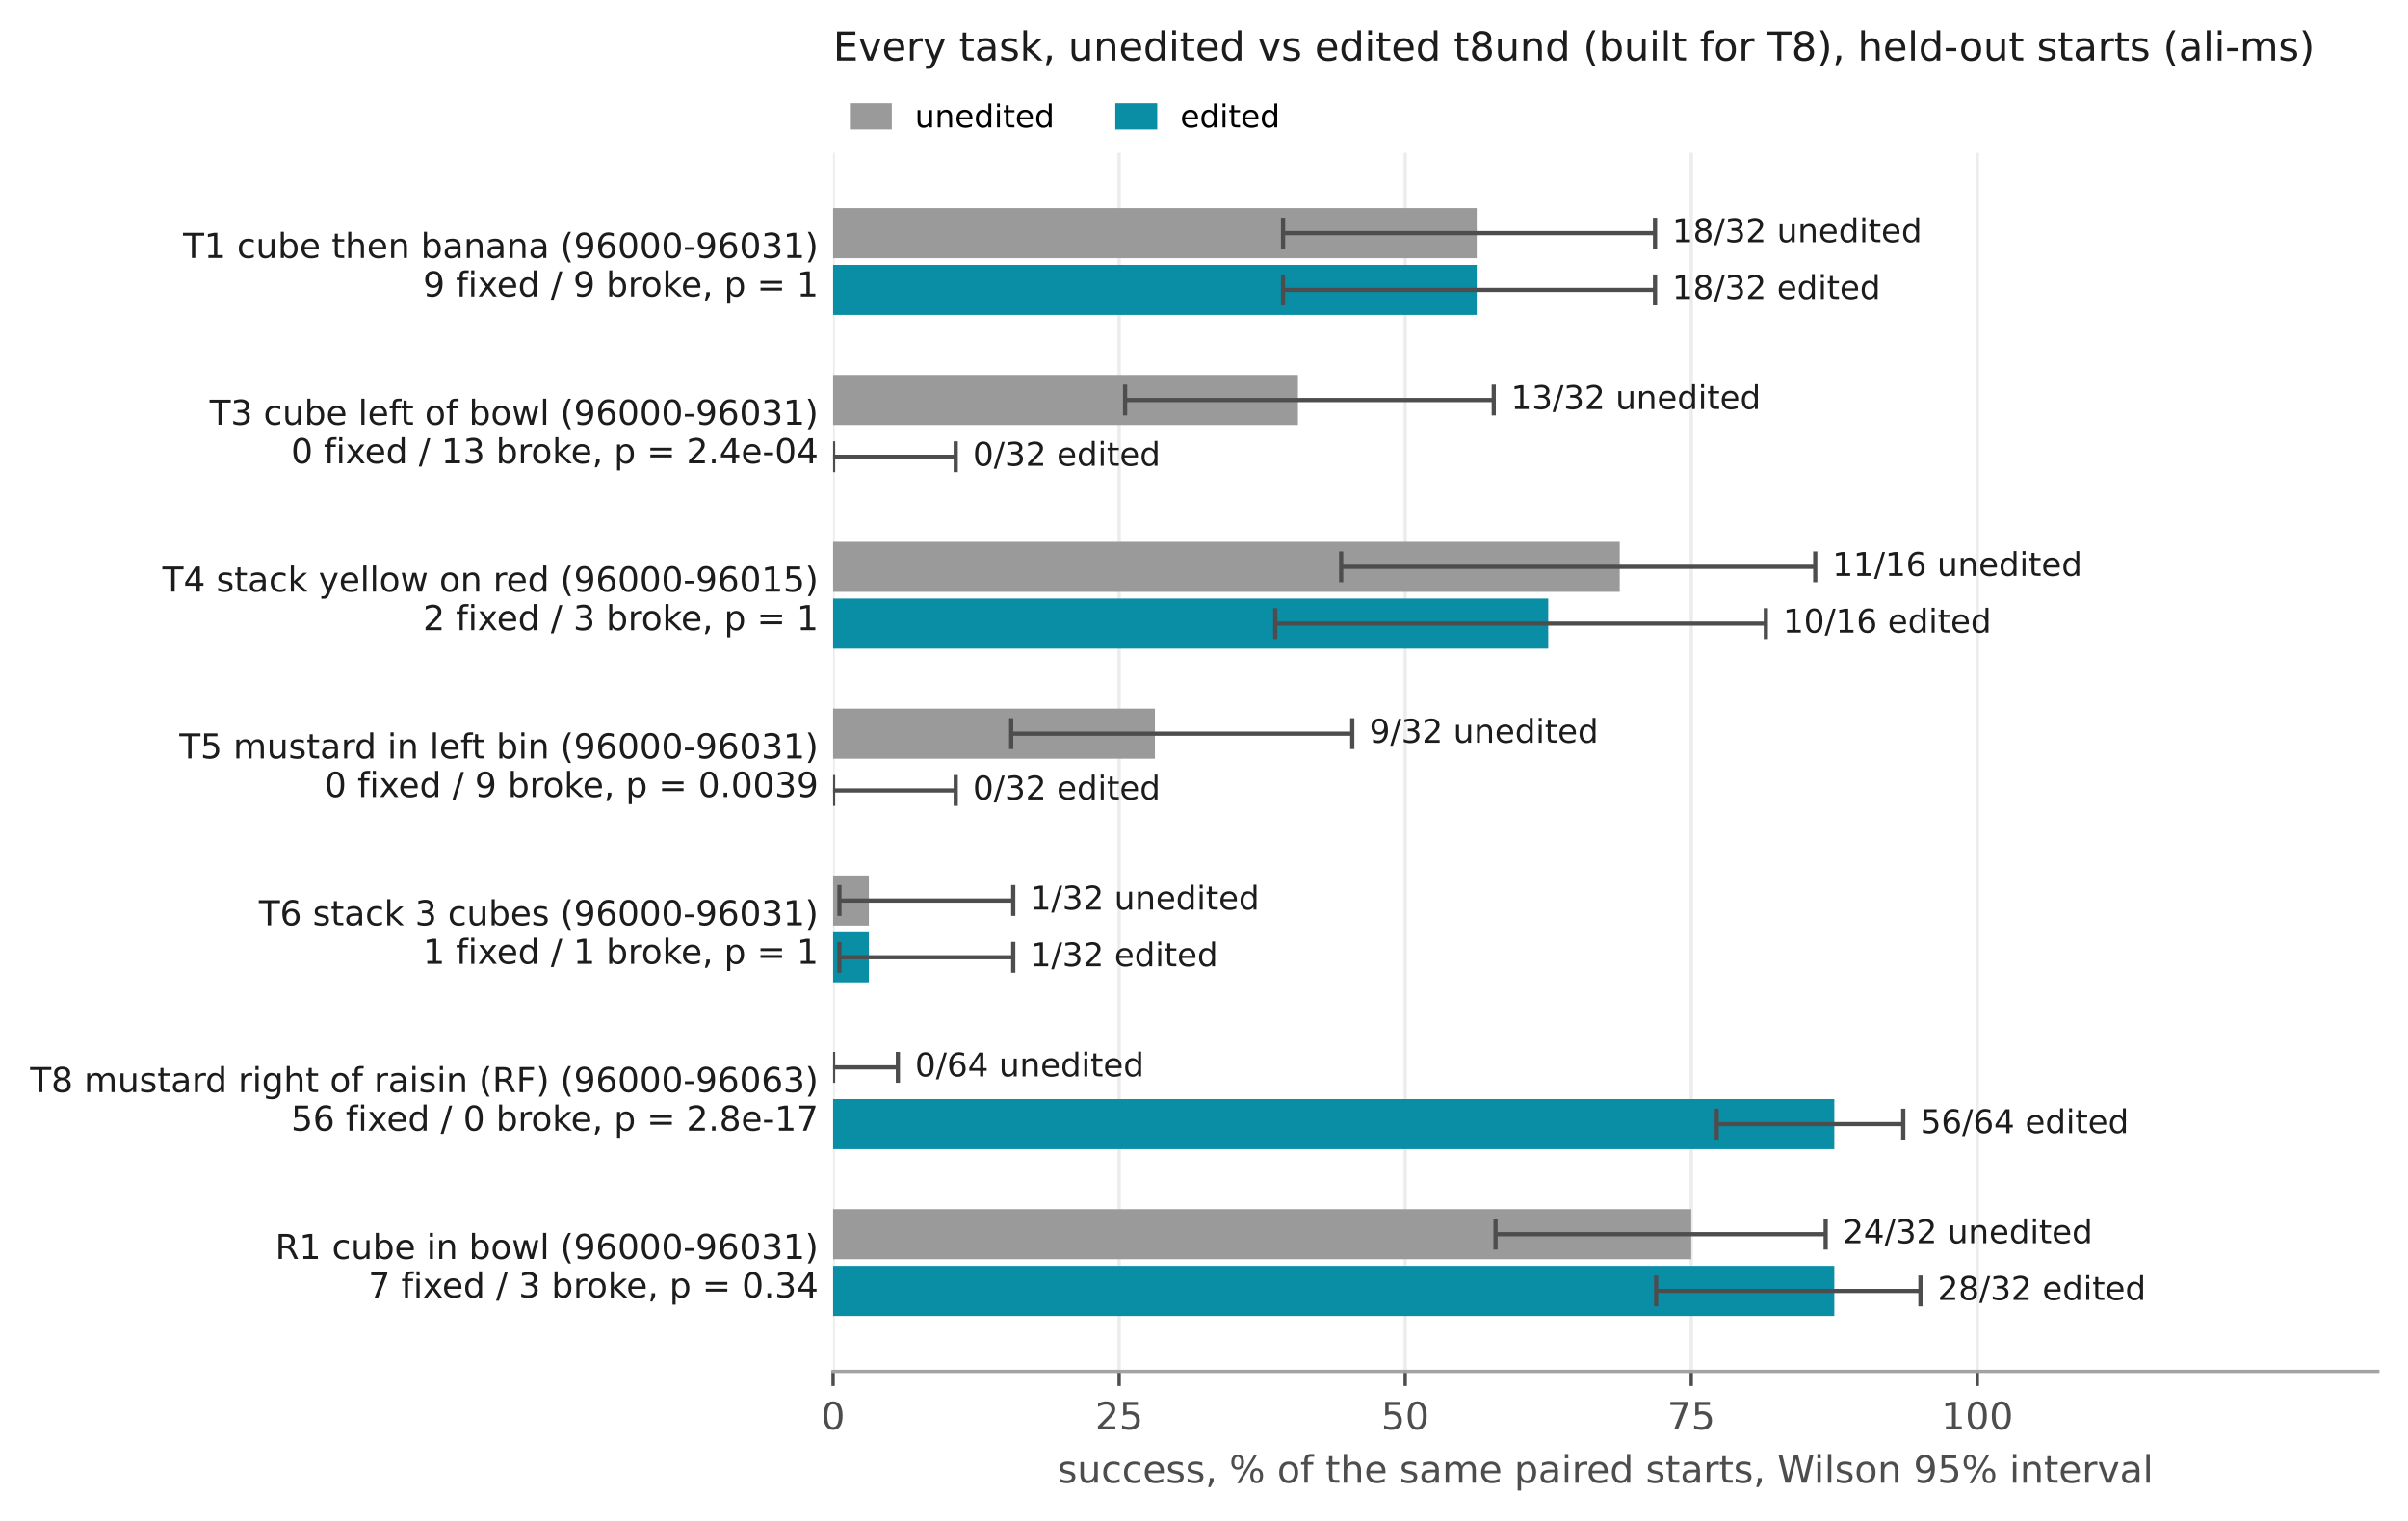
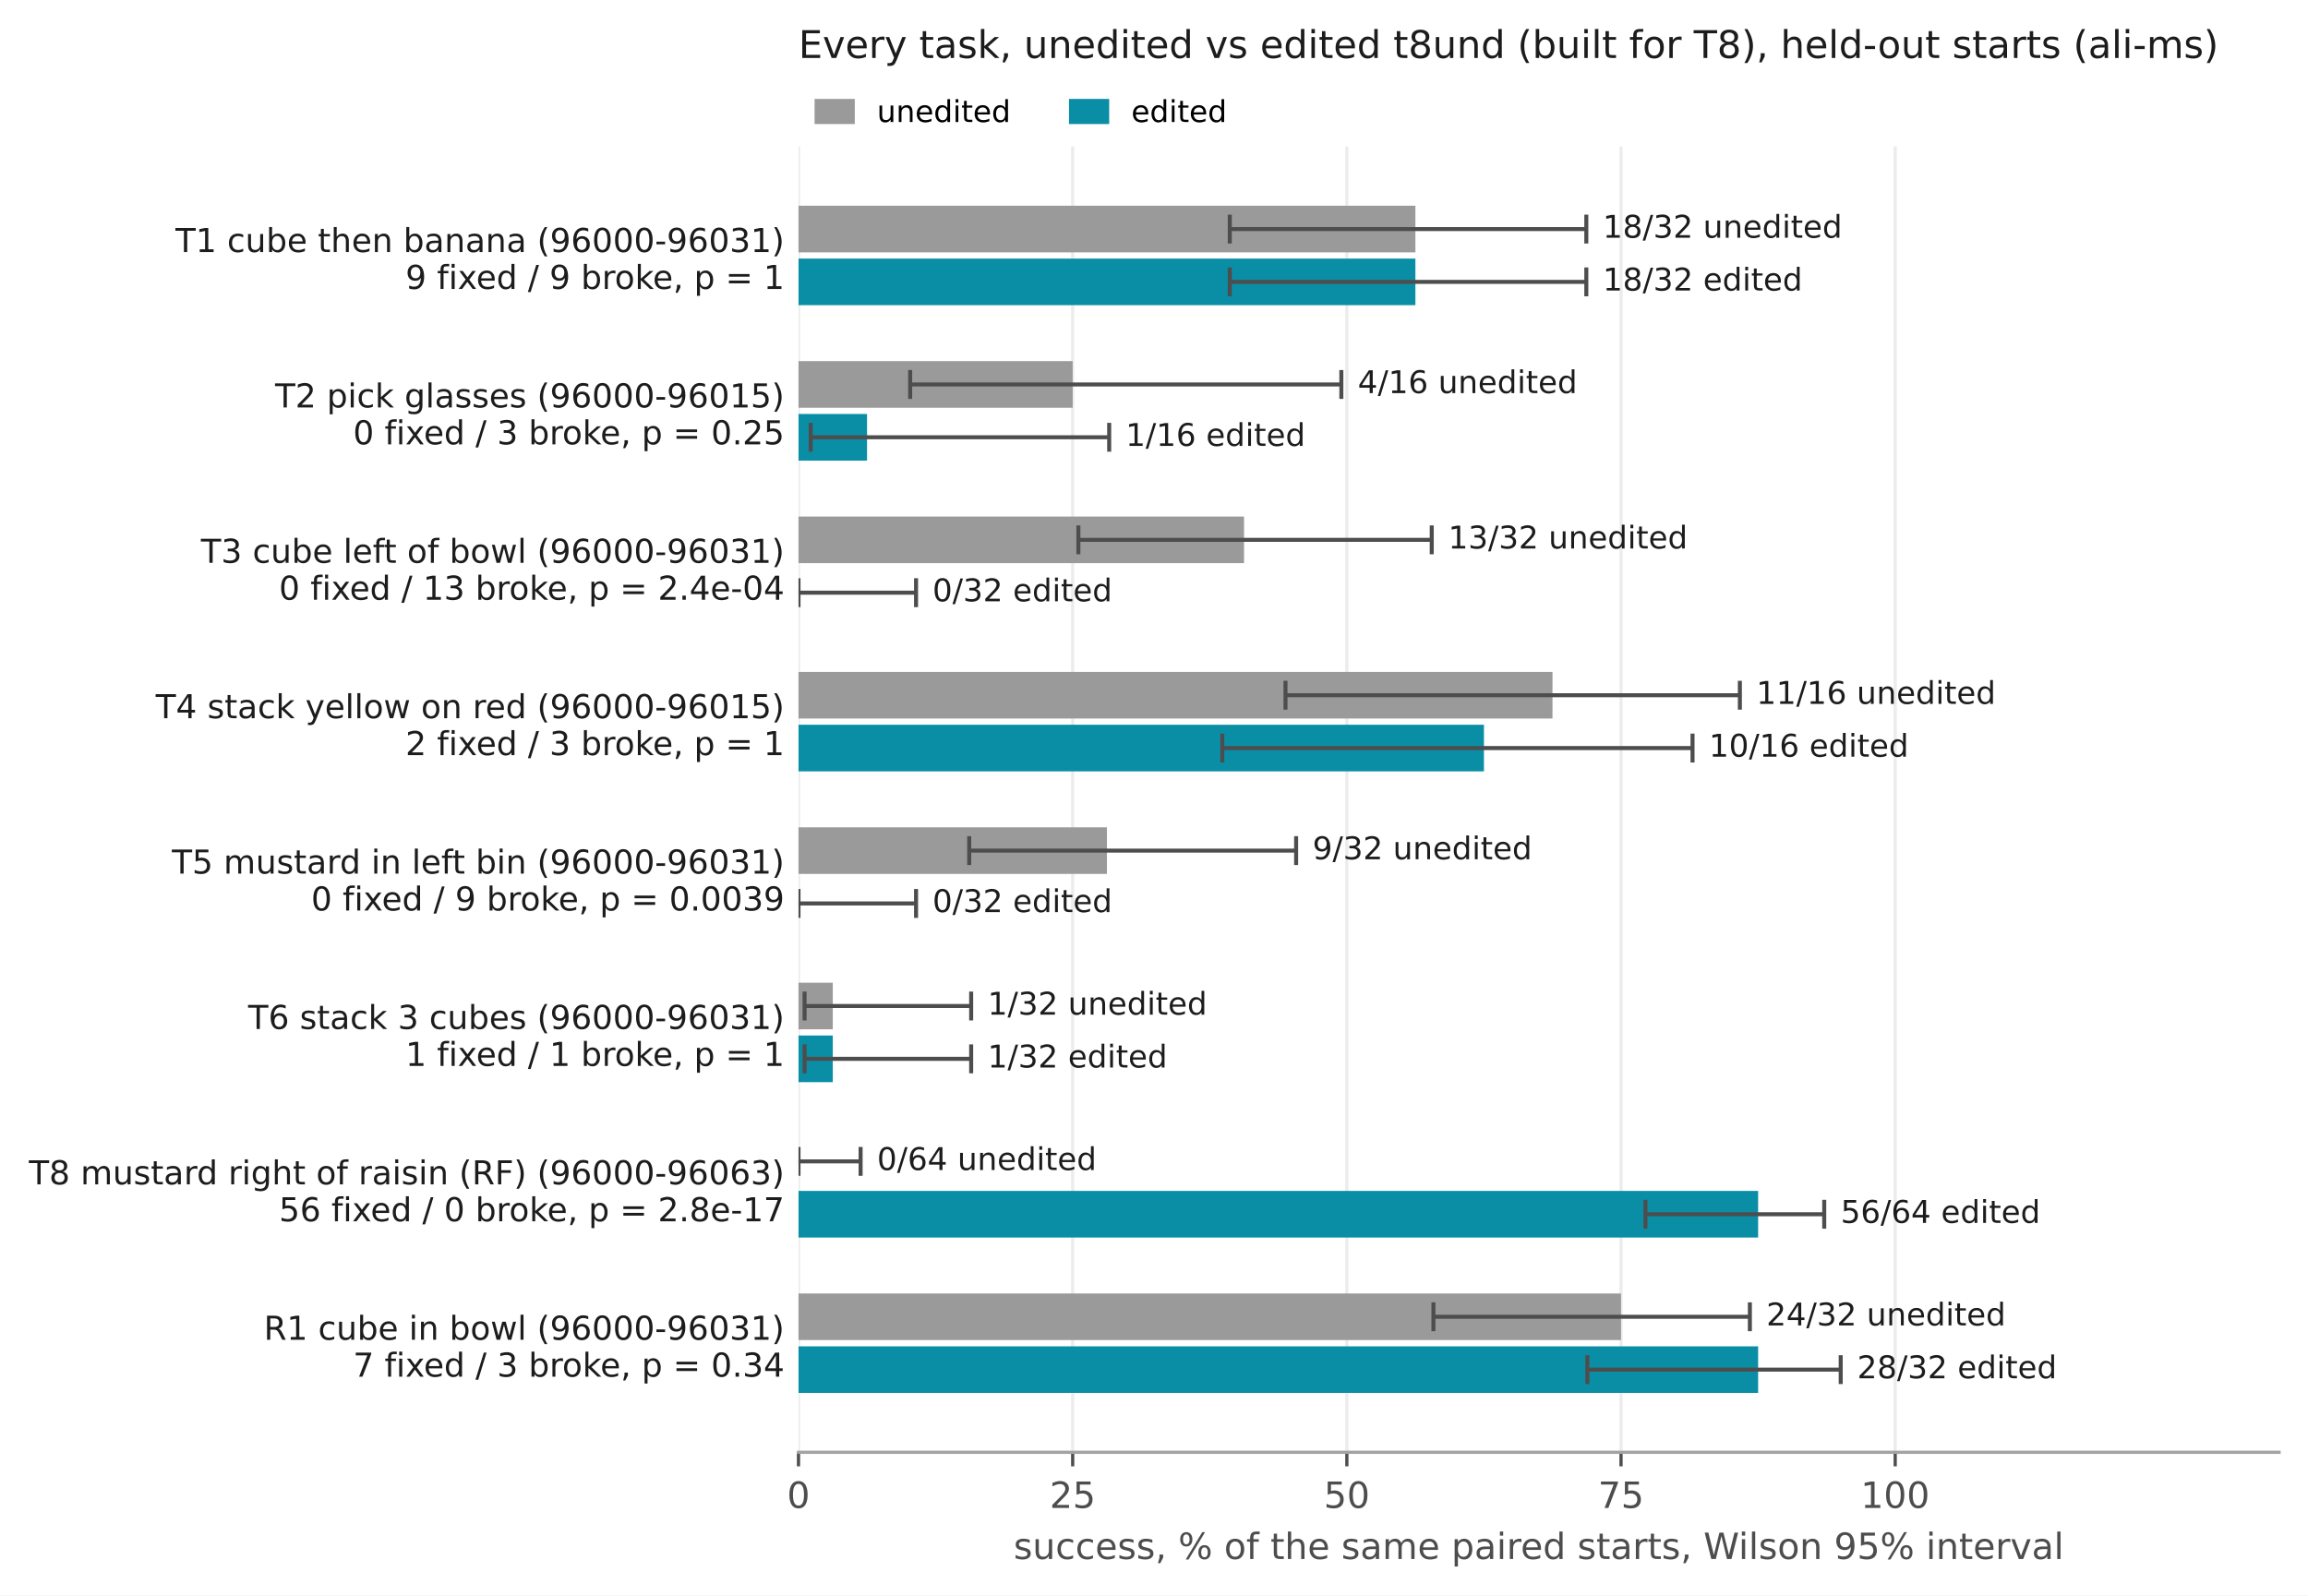
- <svg xmlns="http://www.w3.org/2000/svg" xmlns:xlink="http://www.w3.org/1999/xlink" width="574.104pt" height="362.545pt" viewBox="0 0 574.104 362.545" version="1.1">
+ <svg xmlns="http://www.w3.org/2000/svg" xmlns:xlink="http://www.w3.org/1999/xlink" width="574.104pt" height="396.918pt" viewBox="0 0 574.104 396.918" version="1.1">
  <defs>
    <style type="text/css">*{stroke-linejoin: round; stroke-linecap: butt}</style>
  </defs>
  <g id="figure_1">
    <g id="patch_1">
-       <path d="M 0 362.545  L 574.104 362.545  L 574.104 0  L 0 0  z " style="fill: #ffffff" />
+       <path d="M 0 396.918  L 574.104 396.918  L 574.104 0  L 0 0  z " style="fill: #ffffff" />
    </g>
    <g id="axes_1">
      <g id="patch_2">
-         <path d="M 198.624 326.924  L 566.904 326.924  L 566.904 36.419  L 198.624 36.419  z " style="fill: #ffffff" />
+         <path d="M 198.624 361.297  L 566.904 361.297  L 566.904 36.419  L 198.624 36.419  z " style="fill: #ffffff" />
      </g>
      <g id="matplotlib.axis_1">
        <g id="xtick_1">
          <g id="line2d_1">
-             <path d="M 198.624 326.924  L 198.624 36.419  " clip-path="url(#pbf28b163ea)" style="fill: none; stroke: #ececec; stroke-width: 0.8; stroke-linecap: square" />
+             <path d="M 198.624 361.297  L 198.624 36.419  " clip-path="url(#p5895e2dba1)" style="fill: none; stroke: #ececec; stroke-width: 0.8; stroke-linecap: square" />
          </g>
          <g id="line2d_2">
            <defs>
-               <path id="m4f7c979aba" d="M 0 0  L 0 3.5  " style="stroke: #4d4d4d; stroke-width: 0.8" />
+               <path id="md06f50abd6" d="M 0 0  L 0 3.5  " style="stroke: #4d4d4d; stroke-width: 0.8" />
            </defs>
            <g>
-               <use xlink:href="#m4f7c979aba" x="198.624" y="326.924" style="fill: #4d4d4d; stroke: #4d4d4d; stroke-width: 0.8" />
+               <use xlink:href="#md06f50abd6" x="198.624" y="361.297" style="fill: #4d4d4d; stroke: #4d4d4d; stroke-width: 0.8" />
            </g>
          </g>
          <g id="text_1">
-             <text style="font-size: 9px; font-family: 'DejaVu Sans'; text-anchor: middle; fill: #4d4d4d" x="198.624" y="340.763" transform="rotate(-0 198.6235 340.7627)">0</text>
+             <text style="font-size: 9px; font-family: 'DejaVu Sans'; text-anchor: middle; fill: #4d4d4d" x="198.624" y="375.136" transform="rotate(-0 198.6235 375.1355)">0</text>
          </g>
        </g>
        <g id="xtick_2">
          <g id="line2d_3">
-             <path d="M 266.824 326.924  L 266.824 36.419  " clip-path="url(#pbf28b163ea)" style="fill: none; stroke: #ececec; stroke-width: 0.8; stroke-linecap: square" />
+             <path d="M 266.824 361.297  L 266.824 36.419  " clip-path="url(#p5895e2dba1)" style="fill: none; stroke: #ececec; stroke-width: 0.8; stroke-linecap: square" />
          </g>
          <g id="line2d_4">
            <g>
-               <use xlink:href="#m4f7c979aba" x="266.824" y="326.924" style="fill: #4d4d4d; stroke: #4d4d4d; stroke-width: 0.8" />
+               <use xlink:href="#md06f50abd6" x="266.824" y="361.297" style="fill: #4d4d4d; stroke: #4d4d4d; stroke-width: 0.8" />
            </g>
          </g>
          <g id="text_2">
-             <text style="font-size: 9px; font-family: 'DejaVu Sans'; text-anchor: middle; fill: #4d4d4d" x="266.824" y="340.763" transform="rotate(-0 266.8235 340.7627)">25</text>
+             <text style="font-size: 9px; font-family: 'DejaVu Sans'; text-anchor: middle; fill: #4d4d4d" x="266.824" y="375.136" transform="rotate(-0 266.8235 375.1355)">25</text>
          </g>
        </g>
        <g id="xtick_3">
          <g id="line2d_5">
-             <path d="M 335.024 326.924  L 335.024 36.419  " clip-path="url(#pbf28b163ea)" style="fill: none; stroke: #ececec; stroke-width: 0.8; stroke-linecap: square" />
+             <path d="M 335.024 361.297  L 335.024 36.419  " clip-path="url(#p5895e2dba1)" style="fill: none; stroke: #ececec; stroke-width: 0.8; stroke-linecap: square" />
          </g>
          <g id="line2d_6">
            <g>
-               <use xlink:href="#m4f7c979aba" x="335.024" y="326.924" style="fill: #4d4d4d; stroke: #4d4d4d; stroke-width: 0.8" />
+               <use xlink:href="#md06f50abd6" x="335.024" y="361.297" style="fill: #4d4d4d; stroke: #4d4d4d; stroke-width: 0.8" />
            </g>
          </g>
          <g id="text_3">
-             <text style="font-size: 9px; font-family: 'DejaVu Sans'; text-anchor: middle; fill: #4d4d4d" x="335.024" y="340.763" transform="rotate(-0 335.0235 340.7627)">50</text>
+             <text style="font-size: 9px; font-family: 'DejaVu Sans'; text-anchor: middle; fill: #4d4d4d" x="335.024" y="375.136" transform="rotate(-0 335.0235 375.1355)">50</text>
          </g>
        </g>
        <g id="xtick_4">
          <g id="line2d_7">
-             <path d="M 403.224 326.924  L 403.224 36.419  " clip-path="url(#pbf28b163ea)" style="fill: none; stroke: #ececec; stroke-width: 0.8; stroke-linecap: square" />
+             <path d="M 403.224 361.297  L 403.224 36.419  " clip-path="url(#p5895e2dba1)" style="fill: none; stroke: #ececec; stroke-width: 0.8; stroke-linecap: square" />
          </g>
          <g id="line2d_8">
            <g>
-               <use xlink:href="#m4f7c979aba" x="403.224" y="326.924" style="fill: #4d4d4d; stroke: #4d4d4d; stroke-width: 0.8" />
+               <use xlink:href="#md06f50abd6" x="403.224" y="361.297" style="fill: #4d4d4d; stroke: #4d4d4d; stroke-width: 0.8" />
            </g>
          </g>
          <g id="text_4">
-             <text style="font-size: 9px; font-family: 'DejaVu Sans'; text-anchor: middle; fill: #4d4d4d" x="403.224" y="340.763" transform="rotate(-0 403.2235 340.7627)">75</text>
+             <text style="font-size: 9px; font-family: 'DejaVu Sans'; text-anchor: middle; fill: #4d4d4d" x="403.224" y="375.136" transform="rotate(-0 403.2235 375.1355)">75</text>
          </g>
        </g>
        <g id="xtick_5">
          <g id="line2d_9">
-             <path d="M 471.423 326.924  L 471.423 36.419  " clip-path="url(#pbf28b163ea)" style="fill: none; stroke: #ececec; stroke-width: 0.8; stroke-linecap: square" />
+             <path d="M 471.423 361.297  L 471.423 36.419  " clip-path="url(#p5895e2dba1)" style="fill: none; stroke: #ececec; stroke-width: 0.8; stroke-linecap: square" />
          </g>
          <g id="line2d_10">
            <g>
-               <use xlink:href="#m4f7c979aba" x="471.423" y="326.924" style="fill: #4d4d4d; stroke: #4d4d4d; stroke-width: 0.8" />
+               <use xlink:href="#md06f50abd6" x="471.423" y="361.297" style="fill: #4d4d4d; stroke: #4d4d4d; stroke-width: 0.8" />
            </g>
          </g>
          <g id="text_5">
-             <text style="font-size: 9px; font-family: 'DejaVu Sans'; text-anchor: middle; fill: #4d4d4d" x="471.423" y="340.763" transform="rotate(-0 471.4235 340.7627)">100</text>
+             <text style="font-size: 9px; font-family: 'DejaVu Sans'; text-anchor: middle; fill: #4d4d4d" x="471.423" y="375.136" transform="rotate(-0 471.4235 375.1355)">100</text>
          </g>
        </g>
        <g id="text_6">
-           <text style="font-size: 9px; font-family: 'DejaVu Sans'; text-anchor: middle; fill: #4d4d4d" x="382.764" y="353.473" transform="rotate(-0 382.7635 353.473)">success, % of the same paired starts, Wilson 95% interval</text>
+           <text style="font-size: 9px; font-family: 'DejaVu Sans'; text-anchor: middle; fill: #4d4d4d" x="382.764" y="387.846" transform="rotate(-0 382.7635 387.8458)">success, % of the same paired starts, Wilson 95% interval</text>
        </g>
      </g>
      <g id="matplotlib.axis_2">
        <g id="ytick_1">
          <g id="line2d_11" />
          <g id="text_7">
-             <text style="font-size: 8.2px; font-family: 'DejaVu Sans'; fill: #1c1c1c" transform="translate(65.61603 300.1391)">R1 cube in bowl (96000-96031)</text>
-             <text style="font-size: 8.2px; font-family: 'DejaVu Sans'; fill: #1c1c1c" transform="translate(87.82394 309.3213)">7 fixed / 3 broke, p = 0.34</text>
+             <text style="font-size: 8.2px; font-family: 'DejaVu Sans'; fill: #1c1c1c" transform="translate(65.61603 333.3066)">R1 cube in bowl (96000-96031)</text>
+             <text style="font-size: 8.2px; font-family: 'DejaVu Sans'; fill: #1c1c1c" transform="translate(87.82394 342.4888)">7 fixed / 3 broke, p = 0.34</text>
          </g>
        </g>
        <g id="ytick_2">
          <g id="line2d_12" />
          <g id="text_8">
-             <text style="font-size: 8.2px; font-family: 'DejaVu Sans'; fill: #1c1c1c" transform="translate(7.2 260.3656)">T8 mustard right of raisin (RF) (96000-96063)</text>
-             <text style="font-size: 8.2px; font-family: 'DejaVu Sans'; fill: #1c1c1c" transform="translate(69.38547 269.5478)">56 fixed / 0 broke, p = 2.8e-17</text>
+             <text style="font-size: 8.2px; font-family: 'DejaVu Sans'; fill: #1c1c1c" transform="translate(7.2 294.649)">T8 mustard right of raisin (RF) (96000-96063)</text>
+             <text style="font-size: 8.2px; font-family: 'DejaVu Sans'; fill: #1c1c1c" transform="translate(69.38547 303.8312)">56 fixed / 0 broke, p = 2.8e-17</text>
          </g>
        </g>
        <g id="ytick_3">
          <g id="line2d_13" />
          <g id="text_9">
-             <text style="font-size: 8.2px; font-family: 'DejaVu Sans'; fill: #1c1c1c" transform="translate(61.73 220.5921)">T6 stack 3 cubes (96000-96031)</text>
-             <text style="font-size: 8.2px; font-family: 'DejaVu Sans'; fill: #1c1c1c" transform="translate(100.8645 229.7743)">1 fixed / 1 broke, p = 1</text>
+             <text style="font-size: 8.2px; font-family: 'DejaVu Sans'; fill: #1c1c1c" transform="translate(61.73 255.9914)">T6 stack 3 cubes (96000-96031)</text>
+             <text style="font-size: 8.2px; font-family: 'DejaVu Sans'; fill: #1c1c1c" transform="translate(100.8645 265.1736)">1 fixed / 1 broke, p = 1</text>
          </g>
        </g>
        <g id="ytick_4">
          <g id="line2d_14" />
          <g id="text_10">
-             <text style="font-size: 8.2px; font-family: 'DejaVu Sans'; fill: #1c1c1c" transform="translate(42.77262 180.8186)">T5 mustard in left bin (96000-96031)</text>
-             <text style="font-size: 8.2px; font-family: 'DejaVu Sans'; fill: #1c1c1c" transform="translate(77.38944 190.0009)">0 fixed / 9 broke, p = 0.0039</text>
+             <text style="font-size: 8.2px; font-family: 'DejaVu Sans'; fill: #1c1c1c" transform="translate(42.77262 217.3338)">T5 mustard in left bin (96000-96031)</text>
+             <text style="font-size: 8.2px; font-family: 'DejaVu Sans'; fill: #1c1c1c" transform="translate(77.38944 226.516)">0 fixed / 9 broke, p = 0.0039</text>
          </g>
        </g>
        <g id="ytick_5">
          <g id="line2d_15" />
          <g id="text_11">
-             <text style="font-size: 8.2px; font-family: 'DejaVu Sans'; fill: #1c1c1c" transform="translate(38.73925 141.0452)">T4 stack yellow on red (96000-96015)</text>
-             <text style="font-size: 8.2px; font-family: 'DejaVu Sans'; fill: #1c1c1c" transform="translate(100.8645 150.2274)">2 fixed / 3 broke, p = 1</text>
+             <text style="font-size: 8.2px; font-family: 'DejaVu Sans'; fill: #1c1c1c" transform="translate(38.73925 178.6762)">T4 stack yellow on red (96000-96015)</text>
+             <text style="font-size: 8.2px; font-family: 'DejaVu Sans'; fill: #1c1c1c" transform="translate(100.8645 187.8585)">2 fixed / 3 broke, p = 1</text>
          </g>
        </g>
        <g id="ytick_6">
          <g id="line2d_16" />
          <g id="text_12">
-             <text style="font-size: 8.2px; font-family: 'DejaVu Sans'; fill: #1c1c1c" transform="translate(49.98862 101.2717)">T3 cube left of bowl (96000-96031)</text>
-             <text style="font-size: 8.2px; font-family: 'DejaVu Sans'; fill: #1c1c1c" transform="translate(69.38547 110.4539)">0 fixed / 13 broke, p = 2.4e-04</text>
+             <text style="font-size: 8.2px; font-family: 'DejaVu Sans'; fill: #1c1c1c" transform="translate(49.98862 140.0187)">T3 cube left of bowl (96000-96031)</text>
+             <text style="font-size: 8.2px; font-family: 'DejaVu Sans'; fill: #1c1c1c" transform="translate(69.38547 149.2009)">0 fixed / 13 broke, p = 2.4e-04</text>
          </g>
        </g>
        <g id="ytick_7">
          <g id="line2d_17" />
          <g id="text_13">
-             <text style="font-size: 8.2px; font-family: 'DejaVu Sans'; fill: #1c1c1c" transform="translate(43.65925 61.49816)">T1 cube then banana (96000-96031)</text>
-             <text style="font-size: 8.2px; font-family: 'DejaVu Sans'; fill: #1c1c1c" transform="translate(100.8645 70.68037)">9 fixed / 9 broke, p = 1</text>
+             <text style="font-size: 8.2px; font-family: 'DejaVu Sans'; fill: #1c1c1c" transform="translate(68.43991 101.3611)">T2 pick glasses (96000-96015)</text>
+             <text style="font-size: 8.2px; font-family: 'DejaVu Sans'; fill: #1c1c1c" transform="translate(87.82394 110.5433)">0 fixed / 3 broke, p = 0.25</text>
+           </g>
+         </g>
+         <g id="ytick_8">
+           <g id="line2d_18" />
+           <g id="text_14">
+             <text style="font-size: 8.2px; font-family: 'DejaVu Sans'; fill: #1c1c1c" transform="translate(43.65925 62.70347)">T1 cube then banana (96000-96031)</text>
+             <text style="font-size: 8.2px; font-family: 'DejaVu Sans'; fill: #1c1c1c" transform="translate(100.8645 71.88568)">9 fixed / 9 broke, p = 1</text>
          </g>
        </g>
      </g>
      <g id="patch_3">
-         <path d="M 198.624 61.555  L 352.074 61.555  L 352.074 49.623  L 198.624 49.623  z " clip-path="url(#pbf28b163ea)" style="fill: #9a9a9a" />
+         <path d="M 198.624 62.783  L 352.074 62.783  L 352.074 51.186  L 198.624 51.186  z " clip-path="url(#p5895e2dba1)" style="fill: #9a9a9a" />
      </g>
      <g id="patch_4">
-         <path d="M 198.624 75.078  L 352.074 75.078  L 352.074 63.146  L 198.624 63.146  z " clip-path="url(#pbf28b163ea)" style="fill: #0a8ea6" />
+         <path d="M 198.624 75.927  L 352.074 75.927  L 352.074 64.329  L 198.624 64.329  z " clip-path="url(#p5895e2dba1)" style="fill: #0a8ea6" />
      </g>
      <g id="patch_5">
-         <path d="M 198.624 101.329  L 309.449 101.329  L 309.449 89.397  L 198.624 89.397  z " clip-path="url(#pbf28b163ea)" style="fill: #9a9a9a" />
+         <path d="M 198.624 101.441  L 266.824 101.441  L 266.824 89.843  L 198.624 89.843  z " clip-path="url(#p5895e2dba1)" style="fill: #9a9a9a" />
      </g>
      <g id="patch_6">
-         <path d="M 198.624 114.852  L 198.624 114.852  L 198.624 102.92  L 198.624 102.92  z " clip-path="url(#pbf28b163ea)" style="fill: #0a8ea6" />
+         <path d="M 198.624 114.584  L 215.673 114.584  L 215.673 102.987  L 198.624 102.987  z " clip-path="url(#p5895e2dba1)" style="fill: #0a8ea6" />
      </g>
      <g id="patch_7">
-         <path d="M 198.624 141.102  L 386.173 141.102  L 386.173 129.17  L 198.624 129.17  z " clip-path="url(#pbf28b163ea)" style="fill: #9a9a9a" />
+         <path d="M 198.624 140.098  L 309.449 140.098  L 309.449 128.501  L 198.624 128.501  z " clip-path="url(#p5895e2dba1)" style="fill: #9a9a9a" />
      </g>
      <g id="patch_8">
-         <path d="M 198.624 154.625  L 369.123 154.625  L 369.123 142.693  L 198.624 142.693  z " clip-path="url(#pbf28b163ea)" style="fill: #0a8ea6" />
+         <path d="M 198.624 153.242  L 198.624 153.242  L 198.624 141.644  L 198.624 141.644  z " clip-path="url(#p5895e2dba1)" style="fill: #0a8ea6" />
      </g>
      <g id="patch_9">
-         <path d="M 198.624 180.876  L 275.349 180.876  L 275.349 168.944  L 198.624 168.944  z " clip-path="url(#pbf28b163ea)" style="fill: #9a9a9a" />
+         <path d="M 198.624 178.756  L 386.173 178.756  L 386.173 167.158  L 198.624 167.158  z " clip-path="url(#p5895e2dba1)" style="fill: #9a9a9a" />
      </g>
      <g id="patch_10">
-         <path d="M 198.624 194.399  L 198.624 194.399  L 198.624 182.467  L 198.624 182.467  z " clip-path="url(#pbf28b163ea)" style="fill: #0a8ea6" />
+         <path d="M 198.624 191.899  L 369.123 191.899  L 369.123 180.302  L 198.624 180.302  z " clip-path="url(#p5895e2dba1)" style="fill: #0a8ea6" />
      </g>
      <g id="patch_11">
-         <path d="M 198.624 220.649  L 207.149 220.649  L 207.149 208.717  L 198.624 208.717  z " clip-path="url(#pbf28b163ea)" style="fill: #9a9a9a" />
+         <path d="M 198.624 217.413  L 275.349 217.413  L 275.349 205.816  L 198.624 205.816  z " clip-path="url(#p5895e2dba1)" style="fill: #9a9a9a" />
      </g>
      <g id="patch_12">
-         <path d="M 198.624 234.172  L 207.149 234.172  L 207.149 222.24  L 198.624 222.24  z " clip-path="url(#pbf28b163ea)" style="fill: #0a8ea6" />
+         <path d="M 198.624 230.557  L 198.624 230.557  L 198.624 218.96  L 198.624 218.96  z " clip-path="url(#p5895e2dba1)" style="fill: #0a8ea6" />
      </g>
      <g id="patch_13">
-         <path d="M 198.624 260.423  L 198.624 260.423  L 198.624 248.491  L 198.624 248.491  z " clip-path="url(#pbf28b163ea)" style="fill: #9a9a9a" />
+         <path d="M 198.624 256.071  L 207.149 256.071  L 207.149 244.474  L 198.624 244.474  z " clip-path="url(#p5895e2dba1)" style="fill: #9a9a9a" />
      </g>
      <g id="patch_14">
-         <path d="M 198.624 273.946  L 437.324 273.946  L 437.324 262.014  L 198.624 262.014  z " clip-path="url(#pbf28b163ea)" style="fill: #0a8ea6" />
+         <path d="M 198.624 269.215  L 207.149 269.215  L 207.149 257.617  L 198.624 257.617  z " clip-path="url(#p5895e2dba1)" style="fill: #0a8ea6" />
      </g>
      <g id="patch_15">
-         <path d="M 198.624 300.196  L 403.224 300.196  L 403.224 288.264  L 198.624 288.264  z " clip-path="url(#pbf28b163ea)" style="fill: #9a9a9a" />
+         <path d="M 198.624 294.729  L 198.624 294.729  L 198.624 283.131  L 198.624 283.131  z " clip-path="url(#p5895e2dba1)" style="fill: #9a9a9a" />
      </g>
      <g id="patch_16">
-         <path d="M 198.624 313.719  L 437.324 313.719  L 437.324 301.787  L 198.624 301.787  z " clip-path="url(#pbf28b163ea)" style="fill: #0a8ea6" />
+         <path d="M 198.624 307.872  L 437.324 307.872  L 437.324 296.275  L 198.624 296.275  z " clip-path="url(#p5895e2dba1)" style="fill: #0a8ea6" />
      </g>
      <g id="patch_17">
-         <path d="M 198.624 326.924  L 566.904 326.924  " style="fill: none; stroke: #a3a3a3; stroke-width: 0.8; stroke-linejoin: miter; stroke-linecap: square" />
-       </g>
-       <g id="line2d_18">
-         <path d="M 305.904 55.589  L 394.588 55.589  " clip-path="url(#pbf28b163ea)" style="fill: none; stroke: #4d4d4d" />
+         <path d="M 198.624 333.386  L 403.224 333.386  L 403.224 321.789  L 198.624 321.789  z " clip-path="url(#p5895e2dba1)" style="fill: #9a9a9a" />
+       </g>
+       <g id="patch_18">
+         <path d="M 198.624 346.53  L 437.324 346.53  L 437.324 334.932  L 198.624 334.932  z " clip-path="url(#p5895e2dba1)" style="fill: #0a8ea6" />
+       </g>
+       <g id="patch_19">
+         <path d="M 198.624 361.297  L 566.904 361.297  " style="fill: none; stroke: #a3a3a3; stroke-width: 0.8; stroke-linejoin: miter; stroke-linecap: square" />
      </g>
      <g id="line2d_19">
-         <path d="M 305.904 58.771  L 305.904 52.407  " clip-path="url(#pbf28b163ea)" style="fill: none; stroke: #4d4d4d; stroke-linecap: square" />
+         <path d="M 305.904 56.984  L 394.588 56.984  " clip-path="url(#p5895e2dba1)" style="fill: none; stroke: #4d4d4d" />
      </g>
      <g id="line2d_20">
-         <path d="M 394.588 58.771  L 394.588 52.407  " clip-path="url(#pbf28b163ea)" style="fill: none; stroke: #4d4d4d; stroke-linecap: square" />
-       </g>
-       <g id="text_14">
-         <text style="font-size: 7.8px; font-family: 'DejaVu Sans'; text-anchor: start; fill: #1c1c1c" x="398.68" y="57.742" transform="rotate(-0 398.6805 57.74165)">18/32 unedited</text>
+         <path d="M 305.904 60.077  L 305.904 53.892  " clip-path="url(#p5895e2dba1)" style="fill: none; stroke: #4d4d4d; stroke-linecap: square" />
      </g>
      <g id="line2d_21">
-         <path d="M 305.904 69.112  L 394.588 69.112  " clip-path="url(#pbf28b163ea)" style="fill: none; stroke: #4d4d4d" />
+         <path d="M 394.588 60.077  L 394.588 53.892  " clip-path="url(#p5895e2dba1)" style="fill: none; stroke: #4d4d4d; stroke-linecap: square" />
+       </g>
+       <g id="text_15">
+         <text style="font-size: 7.8px; font-family: 'DejaVu Sans'; text-anchor: start; fill: #1c1c1c" x="398.68" y="59.137" transform="rotate(-0 398.6805 59.13667)">18/32 unedited</text>
      </g>
      <g id="line2d_22">
-         <path d="M 305.904 72.294  L 305.904 65.93  " clip-path="url(#pbf28b163ea)" style="fill: none; stroke: #4d4d4d; stroke-linecap: square" />
+         <path d="M 305.904 70.128  L 394.588 70.128  " clip-path="url(#p5895e2dba1)" style="fill: none; stroke: #4d4d4d" />
      </g>
      <g id="line2d_23">
-         <path d="M 394.588 72.294  L 394.588 65.93  " clip-path="url(#pbf28b163ea)" style="fill: none; stroke: #4d4d4d; stroke-linecap: square" />
-       </g>
-       <g id="text_15">
-         <text style="font-size: 7.8px; font-family: 'DejaVu Sans'; text-anchor: start; fill: #1c1c1c" x="398.68" y="71.265" transform="rotate(-0 398.6805 71.26464)">18/32 edited</text>
+         <path d="M 305.904 73.221  L 305.904 67.035  " clip-path="url(#p5895e2dba1)" style="fill: none; stroke: #4d4d4d; stroke-linecap: square" />
      </g>
      <g id="line2d_24">
-         <path d="M 268.241 95.363  L 356.138 95.363  " clip-path="url(#pbf28b163ea)" style="fill: none; stroke: #4d4d4d" />
+         <path d="M 394.588 73.221  L 394.588 67.035  " clip-path="url(#p5895e2dba1)" style="fill: none; stroke: #4d4d4d; stroke-linecap: square" />
+       </g>
+       <g id="text_16">
+         <text style="font-size: 7.8px; font-family: 'DejaVu Sans'; text-anchor: start; fill: #1c1c1c" x="398.68" y="72.28" transform="rotate(-0 398.6805 72.28025)">18/32 edited</text>
      </g>
      <g id="line2d_25">
-         <path d="M 268.241 98.545  L 268.241 92.181  " clip-path="url(#pbf28b163ea)" style="fill: none; stroke: #4d4d4d; stroke-linecap: square" />
+         <path d="M 226.4 95.642  L 333.655 95.642  " clip-path="url(#p5895e2dba1)" style="fill: none; stroke: #4d4d4d" />
      </g>
      <g id="line2d_26">
-         <path d="M 356.138 98.545  L 356.138 92.181  " clip-path="url(#pbf28b163ea)" style="fill: none; stroke: #4d4d4d; stroke-linecap: square" />
-       </g>
-       <g id="text_16">
-         <text style="font-size: 7.8px; font-family: 'DejaVu Sans'; text-anchor: start; fill: #1c1c1c" x="360.23" y="97.515" transform="rotate(-0 360.2302 97.51515)">13/32 unedited</text>
+         <path d="M 226.4 98.735  L 226.4 92.549  " clip-path="url(#p5895e2dba1)" style="fill: none; stroke: #4d4d4d; stroke-linecap: square" />
      </g>
      <g id="line2d_27">
-         <path d="M 198.624 108.886  L 227.862 108.886  " clip-path="url(#pbf28b163ea)" style="fill: none; stroke: #4d4d4d" />
+         <path d="M 333.655 98.735  L 333.655 92.549  " clip-path="url(#p5895e2dba1)" style="fill: none; stroke: #4d4d4d; stroke-linecap: square" />
+       </g>
+       <g id="text_17">
+         <text style="font-size: 7.8px; font-family: 'DejaVu Sans'; text-anchor: start; fill: #1c1c1c" x="337.747" y="97.794" transform="rotate(-0 337.7469 97.79426)">4/16 unedited</text>
      </g>
      <g id="line2d_28">
-         <path d="M 198.624 112.068  L 198.624 105.704  " clip-path="url(#pbf28b163ea)" style="fill: none; stroke: #4d4d4d; stroke-linecap: square" />
+         <path d="M 201.657 108.786  L 275.904 108.786  " clip-path="url(#p5895e2dba1)" style="fill: none; stroke: #4d4d4d" />
      </g>
      <g id="line2d_29">
-         <path d="M 227.862 112.068  L 227.862 105.704  " clip-path="url(#pbf28b163ea)" style="fill: none; stroke: #4d4d4d; stroke-linecap: square" />
-       </g>
-       <g id="text_17">
-         <text style="font-size: 7.8px; font-family: 'DejaVu Sans'; text-anchor: start; fill: #1c1c1c" x="231.954" y="111.038" transform="rotate(-0 231.954 111.0381)">0/32 edited</text>
+         <path d="M 201.657 111.878  L 201.657 105.693  " clip-path="url(#p5895e2dba1)" style="fill: none; stroke: #4d4d4d; stroke-linecap: square" />
      </g>
      <g id="line2d_30">
-         <path d="M 319.759 135.136  L 432.782 135.136  " clip-path="url(#pbf28b163ea)" style="fill: none; stroke: #4d4d4d" />
+         <path d="M 275.904 111.878  L 275.904 105.693  " clip-path="url(#p5895e2dba1)" style="fill: none; stroke: #4d4d4d; stroke-linecap: square" />
+       </g>
+       <g id="text_18">
+         <text style="font-size: 7.8px; font-family: 'DejaVu Sans'; text-anchor: start; fill: #1c1c1c" x="279.996" y="110.938" transform="rotate(-0 279.9963 110.9378)">1/16 edited</text>
      </g>
      <g id="line2d_31">
-         <path d="M 319.759 138.318  L 319.759 131.954  " clip-path="url(#pbf28b163ea)" style="fill: none; stroke: #4d4d4d; stroke-linecap: square" />
+         <path d="M 268.241 134.3  L 356.138 134.3  " clip-path="url(#p5895e2dba1)" style="fill: none; stroke: #4d4d4d" />
      </g>
      <g id="line2d_32">
-         <path d="M 432.782 138.318  L 432.782 131.954  " clip-path="url(#pbf28b163ea)" style="fill: none; stroke: #4d4d4d; stroke-linecap: square" />
-       </g>
-       <g id="text_18">
-         <text style="font-size: 7.8px; font-family: 'DejaVu Sans'; text-anchor: start; fill: #1c1c1c" x="436.874" y="137.289" transform="rotate(-0 436.8744 137.2886)">11/16 unedited</text>
+         <path d="M 268.241 137.392  L 268.241 131.207  " clip-path="url(#p5895e2dba1)" style="fill: none; stroke: #4d4d4d; stroke-linecap: square" />
      </g>
      <g id="line2d_33">
-         <path d="M 304.036 148.659  L 421.007 148.659  " clip-path="url(#pbf28b163ea)" style="fill: none; stroke: #4d4d4d" />
+         <path d="M 356.138 137.392  L 356.138 131.207  " clip-path="url(#p5895e2dba1)" style="fill: none; stroke: #4d4d4d; stroke-linecap: square" />
+       </g>
+       <g id="text_19">
+         <text style="font-size: 7.8px; font-family: 'DejaVu Sans'; text-anchor: start; fill: #1c1c1c" x="360.23" y="136.452" transform="rotate(-0 360.2302 136.4519)">13/32 unedited</text>
      </g>
      <g id="line2d_34">
-         <path d="M 304.036 151.841  L 304.036 145.477  " clip-path="url(#pbf28b163ea)" style="fill: none; stroke: #4d4d4d; stroke-linecap: square" />
+         <path d="M 198.624 147.443  L 227.862 147.443  " clip-path="url(#p5895e2dba1)" style="fill: none; stroke: #4d4d4d" />
      </g>
      <g id="line2d_35">
-         <path d="M 421.007 151.841  L 421.007 145.477  " clip-path="url(#pbf28b163ea)" style="fill: none; stroke: #4d4d4d; stroke-linecap: square" />
-       </g>
-       <g id="text_19">
-         <text style="font-size: 7.8px; font-family: 'DejaVu Sans'; text-anchor: start; fill: #1c1c1c" x="425.099" y="150.812" transform="rotate(-0 425.0987 150.8116)">10/16 edited</text>
+         <path d="M 198.624 150.536  L 198.624 144.351  " clip-path="url(#p5895e2dba1)" style="fill: none; stroke: #4d4d4d; stroke-linecap: square" />
      </g>
      <g id="line2d_36">
-         <path d="M 241.084 174.91  L 322.405 174.91  " clip-path="url(#pbf28b163ea)" style="fill: none; stroke: #4d4d4d" />
+         <path d="M 227.862 150.536  L 227.862 144.351  " clip-path="url(#p5895e2dba1)" style="fill: none; stroke: #4d4d4d; stroke-linecap: square" />
+       </g>
+       <g id="text_20">
+         <text style="font-size: 7.8px; font-family: 'DejaVu Sans'; text-anchor: start; fill: #1c1c1c" x="231.954" y="149.595" transform="rotate(-0 231.954 149.5954)">0/32 edited</text>
      </g>
      <g id="line2d_37">
-         <path d="M 241.084 178.092  L 241.084 171.728  " clip-path="url(#pbf28b163ea)" style="fill: none; stroke: #4d4d4d; stroke-linecap: square" />
+         <path d="M 319.759 172.957  L 432.782 172.957  " clip-path="url(#p5895e2dba1)" style="fill: none; stroke: #4d4d4d" />
      </g>
      <g id="line2d_38">
-         <path d="M 322.405 178.092  L 322.405 171.728  " clip-path="url(#pbf28b163ea)" style="fill: none; stroke: #4d4d4d; stroke-linecap: square" />
-       </g>
-       <g id="text_20">
-         <text style="font-size: 7.8px; font-family: 'DejaVu Sans'; text-anchor: start; fill: #1c1c1c" x="326.497" y="177.062" transform="rotate(-0 326.4972 177.0621)">9/32 unedited</text>
+         <path d="M 319.759 176.05  L 319.759 169.865  " clip-path="url(#p5895e2dba1)" style="fill: none; stroke: #4d4d4d; stroke-linecap: square" />
      </g>
      <g id="line2d_39">
-         <path d="M 198.624 188.433  L 227.862 188.433  " clip-path="url(#pbf28b163ea)" style="fill: none; stroke: #4d4d4d" />
+         <path d="M 432.782 176.05  L 432.782 169.865  " clip-path="url(#p5895e2dba1)" style="fill: none; stroke: #4d4d4d; stroke-linecap: square" />
+       </g>
+       <g id="text_21">
+         <text style="font-size: 7.8px; font-family: 'DejaVu Sans'; text-anchor: start; fill: #1c1c1c" x="436.874" y="175.109" transform="rotate(-0 436.8744 175.1094)">11/16 unedited</text>
      </g>
      <g id="line2d_40">
-         <path d="M 198.624 191.615  L 198.624 185.251  " clip-path="url(#pbf28b163ea)" style="fill: none; stroke: #4d4d4d; stroke-linecap: square" />
+         <path d="M 304.036 186.101  L 421.007 186.101  " clip-path="url(#p5895e2dba1)" style="fill: none; stroke: #4d4d4d" />
      </g>
      <g id="line2d_41">
-         <path d="M 227.862 191.615  L 227.862 185.251  " clip-path="url(#pbf28b163ea)" style="fill: none; stroke: #4d4d4d; stroke-linecap: square" />
-       </g>
-       <g id="text_21">
-         <text style="font-size: 7.8px; font-family: 'DejaVu Sans'; text-anchor: start; fill: #1c1c1c" x="231.954" y="190.585" transform="rotate(-0 231.954 190.5851)">0/32 edited</text>
+         <path d="M 304.036 189.193  L 304.036 183.008  " clip-path="url(#p5895e2dba1)" style="fill: none; stroke: #4d4d4d; stroke-linecap: square" />
      </g>
      <g id="line2d_42">
-         <path d="M 200.134 214.683  L 241.574 214.683  " clip-path="url(#pbf28b163ea)" style="fill: none; stroke: #4d4d4d" />
+         <path d="M 421.007 189.193  L 421.007 183.008  " clip-path="url(#p5895e2dba1)" style="fill: none; stroke: #4d4d4d; stroke-linecap: square" />
+       </g>
+       <g id="text_22">
+         <text style="font-size: 7.8px; font-family: 'DejaVu Sans'; text-anchor: start; fill: #1c1c1c" x="425.099" y="188.253" transform="rotate(-0 425.0987 188.253)">10/16 edited</text>
      </g>
      <g id="line2d_43">
-         <path d="M 200.134 217.865  L 200.134 211.501  " clip-path="url(#pbf28b163ea)" style="fill: none; stroke: #4d4d4d; stroke-linecap: square" />
+         <path d="M 241.084 211.615  L 322.405 211.615  " clip-path="url(#p5895e2dba1)" style="fill: none; stroke: #4d4d4d" />
      </g>
      <g id="line2d_44">
-         <path d="M 241.574 217.865  L 241.574 211.501  " clip-path="url(#pbf28b163ea)" style="fill: none; stroke: #4d4d4d; stroke-linecap: square" />
-       </g>
-       <g id="text_22">
-         <text style="font-size: 7.8px; font-family: 'DejaVu Sans'; text-anchor: start; fill: #1c1c1c" x="245.666" y="216.836" transform="rotate(-0 245.6659 216.8356)">1/32 unedited</text>
+         <path d="M 241.084 214.707  L 241.084 208.522  " clip-path="url(#p5895e2dba1)" style="fill: none; stroke: #4d4d4d; stroke-linecap: square" />
      </g>
      <g id="line2d_45">
-         <path d="M 200.134 228.206  L 241.574 228.206  " clip-path="url(#pbf28b163ea)" style="fill: none; stroke: #4d4d4d" />
+         <path d="M 322.405 214.707  L 322.405 208.522  " clip-path="url(#p5895e2dba1)" style="fill: none; stroke: #4d4d4d; stroke-linecap: square" />
+       </g>
+       <g id="text_23">
+         <text style="font-size: 7.8px; font-family: 'DejaVu Sans'; text-anchor: start; fill: #1c1c1c" x="326.497" y="213.767" transform="rotate(-0 326.4972 213.767)">9/32 unedited</text>
      </g>
      <g id="line2d_46">
-         <path d="M 200.134 231.388  L 200.134 225.024  " clip-path="url(#pbf28b163ea)" style="fill: none; stroke: #4d4d4d; stroke-linecap: square" />
+         <path d="M 198.624 224.758  L 227.862 224.758  " clip-path="url(#p5895e2dba1)" style="fill: none; stroke: #4d4d4d" />
      </g>
      <g id="line2d_47">
-         <path d="M 241.574 231.388  L 241.574 225.024  " clip-path="url(#pbf28b163ea)" style="fill: none; stroke: #4d4d4d; stroke-linecap: square" />
-       </g>
-       <g id="text_23">
-         <text style="font-size: 7.8px; font-family: 'DejaVu Sans'; text-anchor: start; fill: #1c1c1c" x="245.666" y="230.359" transform="rotate(-0 245.6659 230.3586)">1/32 edited</text>
+         <path d="M 198.624 227.851  L 198.624 221.666  " clip-path="url(#p5895e2dba1)" style="fill: none; stroke: #4d4d4d; stroke-linecap: square" />
      </g>
      <g id="line2d_48">
-         <path d="M 198.624 254.457  L 214.071 254.457  " clip-path="url(#pbf28b163ea)" style="fill: none; stroke: #4d4d4d" />
+         <path d="M 227.862 227.851  L 227.862 221.666  " clip-path="url(#p5895e2dba1)" style="fill: none; stroke: #4d4d4d; stroke-linecap: square" />
+       </g>
+       <g id="text_24">
+         <text style="font-size: 7.8px; font-family: 'DejaVu Sans'; text-anchor: start; fill: #1c1c1c" x="231.954" y="226.911" transform="rotate(-0 231.954 226.9106)">0/32 edited</text>
      </g>
      <g id="line2d_49">
-         <path d="M 198.624 257.639  L 198.624 251.275  " clip-path="url(#pbf28b163ea)" style="fill: none; stroke: #4d4d4d; stroke-linecap: square" />
+         <path d="M 200.134 250.272  L 241.574 250.272  " clip-path="url(#p5895e2dba1)" style="fill: none; stroke: #4d4d4d" />
      </g>
      <g id="line2d_50">
-         <path d="M 214.071 257.639  L 214.071 251.275  " clip-path="url(#pbf28b163ea)" style="fill: none; stroke: #4d4d4d; stroke-linecap: square" />
-       </g>
-       <g id="text_24">
-         <text style="font-size: 7.8px; font-family: 'DejaVu Sans'; text-anchor: start; fill: #1c1c1c" x="218.163" y="256.609" transform="rotate(-0 218.1625 256.6091)">0/64 unedited</text>
+         <path d="M 200.134 253.365  L 200.134 247.18  " clip-path="url(#p5895e2dba1)" style="fill: none; stroke: #4d4d4d; stroke-linecap: square" />
      </g>
      <g id="line2d_51">
-         <path d="M 409.294 267.98  L 453.767 267.98  " clip-path="url(#pbf28b163ea)" style="fill: none; stroke: #4d4d4d" />
+         <path d="M 241.574 253.365  L 241.574 247.18  " clip-path="url(#p5895e2dba1)" style="fill: none; stroke: #4d4d4d; stroke-linecap: square" />
+       </g>
+       <g id="text_25">
+         <text style="font-size: 7.8px; font-family: 'DejaVu Sans'; text-anchor: start; fill: #1c1c1c" x="245.666" y="252.425" transform="rotate(-0 245.6659 252.4246)">1/32 unedited</text>
      </g>
      <g id="line2d_52">
-         <path d="M 409.294 271.162  L 409.294 264.798  " clip-path="url(#pbf28b163ea)" style="fill: none; stroke: #4d4d4d; stroke-linecap: square" />
+         <path d="M 200.134 263.416  L 241.574 263.416  " clip-path="url(#p5895e2dba1)" style="fill: none; stroke: #4d4d4d" />
      </g>
      <g id="line2d_53">
-         <path d="M 453.767 271.162  L 453.767 264.798  " clip-path="url(#pbf28b163ea)" style="fill: none; stroke: #4d4d4d; stroke-linecap: square" />
-       </g>
-       <g id="text_25">
-         <text style="font-size: 7.8px; font-family: 'DejaVu Sans'; text-anchor: start; fill: #1c1c1c" x="457.859" y="270.132" transform="rotate(-0 457.8592 270.1321)">56/64 edited</text>
+         <path d="M 200.134 266.509  L 200.134 260.323  " clip-path="url(#p5895e2dba1)" style="fill: none; stroke: #4d4d4d; stroke-linecap: square" />
      </g>
      <g id="line2d_54">
-         <path d="M 356.557 294.23  L 435.271 294.23  " clip-path="url(#pbf28b163ea)" style="fill: none; stroke: #4d4d4d" />
+         <path d="M 241.574 266.509  L 241.574 260.323  " clip-path="url(#p5895e2dba1)" style="fill: none; stroke: #4d4d4d; stroke-linecap: square" />
+       </g>
+       <g id="text_26">
+         <text style="font-size: 7.8px; font-family: 'DejaVu Sans'; text-anchor: start; fill: #1c1c1c" x="245.666" y="265.568" transform="rotate(-0 245.6659 265.5682)">1/32 edited</text>
      </g>
      <g id="line2d_55">
-         <path d="M 356.557 297.412  L 356.557 291.048  " clip-path="url(#pbf28b163ea)" style="fill: none; stroke: #4d4d4d; stroke-linecap: square" />
+         <path d="M 198.624 288.93  L 214.071 288.93  " clip-path="url(#p5895e2dba1)" style="fill: none; stroke: #4d4d4d" />
      </g>
      <g id="line2d_56">
-         <path d="M 435.271 297.412  L 435.271 291.048  " clip-path="url(#pbf28b163ea)" style="fill: none; stroke: #4d4d4d; stroke-linecap: square" />
-       </g>
-       <g id="text_26">
-         <text style="font-size: 7.8px; font-family: 'DejaVu Sans'; text-anchor: start; fill: #1c1c1c" x="439.363" y="296.383" transform="rotate(-0 439.363 296.3826)">24/32 unedited</text>
+         <path d="M 198.624 292.023  L 198.624 285.837  " clip-path="url(#p5895e2dba1)" style="fill: none; stroke: #4d4d4d; stroke-linecap: square" />
      </g>
      <g id="line2d_57">
-         <path d="M 394.853 307.753  L 457.865 307.753  " clip-path="url(#pbf28b163ea)" style="fill: none; stroke: #4d4d4d" />
+         <path d="M 214.071 292.023  L 214.071 285.837  " clip-path="url(#p5895e2dba1)" style="fill: none; stroke: #4d4d4d; stroke-linecap: square" />
+       </g>
+       <g id="text_27">
+         <text style="font-size: 7.8px; font-family: 'DejaVu Sans'; text-anchor: start; fill: #1c1c1c" x="218.163" y="291.082" transform="rotate(-0 218.1625 291.0822)">0/64 unedited</text>
      </g>
      <g id="line2d_58">
-         <path d="M 394.853 310.935  L 394.853 304.571  " clip-path="url(#pbf28b163ea)" style="fill: none; stroke: #4d4d4d; stroke-linecap: square" />
+         <path d="M 409.294 302.073  L 453.767 302.073  " clip-path="url(#p5895e2dba1)" style="fill: none; stroke: #4d4d4d" />
      </g>
      <g id="line2d_59">
-         <path d="M 457.865 310.935  L 457.865 304.571  " clip-path="url(#pbf28b163ea)" style="fill: none; stroke: #4d4d4d; stroke-linecap: square" />
-       </g>
-       <g id="text_27">
-         <text style="font-size: 7.8px; font-family: 'DejaVu Sans'; text-anchor: start; fill: #1c1c1c" x="461.957" y="309.906" transform="rotate(-0 461.957 309.9056)">28/32 edited</text>
+         <path d="M 409.294 305.166  L 409.294 298.981  " clip-path="url(#p5895e2dba1)" style="fill: none; stroke: #4d4d4d; stroke-linecap: square" />
+       </g>
+       <g id="line2d_60">
+         <path d="M 453.767 305.166  L 453.767 298.981  " clip-path="url(#p5895e2dba1)" style="fill: none; stroke: #4d4d4d; stroke-linecap: square" />
      </g>
      <g id="text_28">
+         <text style="font-size: 7.8px; font-family: 'DejaVu Sans'; text-anchor: start; fill: #1c1c1c" x="457.859" y="304.226" transform="rotate(-0 457.8592 304.2258)">56/64 edited</text>
+       </g>
+       <g id="line2d_61">
+         <path d="M 356.557 327.587  L 435.271 327.587  " clip-path="url(#p5895e2dba1)" style="fill: none; stroke: #4d4d4d" />
+       </g>
+       <g id="line2d_62">
+         <path d="M 356.557 330.68  L 356.557 324.495  " clip-path="url(#p5895e2dba1)" style="fill: none; stroke: #4d4d4d; stroke-linecap: square" />
+       </g>
+       <g id="line2d_63">
+         <path d="M 435.271 330.68  L 435.271 324.495  " clip-path="url(#p5895e2dba1)" style="fill: none; stroke: #4d4d4d; stroke-linecap: square" />
+       </g>
+       <g id="text_29">
+         <text style="font-size: 7.8px; font-family: 'DejaVu Sans'; text-anchor: start; fill: #1c1c1c" x="439.363" y="329.74" transform="rotate(-0 439.363 329.7398)">24/32 unedited</text>
+       </g>
+       <g id="line2d_64">
+         <path d="M 394.853 340.731  L 457.865 340.731  " clip-path="url(#p5895e2dba1)" style="fill: none; stroke: #4d4d4d" />
+       </g>
+       <g id="line2d_65">
+         <path d="M 394.853 343.824  L 394.853 337.638  " clip-path="url(#p5895e2dba1)" style="fill: none; stroke: #4d4d4d; stroke-linecap: square" />
+       </g>
+       <g id="line2d_66">
+         <path d="M 457.865 343.824  L 457.865 337.638  " clip-path="url(#p5895e2dba1)" style="fill: none; stroke: #4d4d4d; stroke-linecap: square" />
+       </g>
+       <g id="text_30">
+         <text style="font-size: 7.8px; font-family: 'DejaVu Sans'; text-anchor: start; fill: #1c1c1c" x="461.957" y="342.883" transform="rotate(-0 461.957 342.8834)">28/32 edited</text>
+       </g>
+       <g id="text_31">
        <text style="font-size: 9.5px; font-family: 'DejaVu Sans'; text-anchor: start; fill: #1c1c1c" x="198.624" y="14.419" transform="rotate(-0 198.6235 14.41852)">Every task, unedited vs edited t8und (built for T8), held-out starts (ali-ms)</text>
      </g>
      <g id="legend_1">
-         <g id="patch_18">
+         <g id="patch_20">
          <path d="M 203.124 30.359  L 212.124 30.359  L 212.124 25.109  L 203.124 25.109  z " style="fill: #9a9a9a; stroke: #9a9a9a; stroke-linejoin: miter" />
        </g>
-         <g id="text_29">
+         <g id="text_32">
          <text style="font-size: 7.5px; font-family: 'DejaVu Sans'; text-anchor: start" x="218.124" y="30.359" transform="rotate(-0 218.1235 30.35875)">unedited</text>
        </g>
-         <g id="patch_19">
+         <g id="patch_21">
          <path d="M 266.406 30.359  L 275.406 30.359  L 275.406 25.109  L 266.406 25.109  z " style="fill: #0a8ea6; stroke: #0a8ea6; stroke-linejoin: miter" />
        </g>
-         <g id="text_30">
+         <g id="text_33">
          <text style="font-size: 7.5px; font-family: 'DejaVu Sans'; text-anchor: start" x="281.406" y="30.359" transform="rotate(-0 281.4059 30.35875)">edited</text>
        </g>
      </g>
    </g>
  </g>
  <defs>
-     <clipPath id="pbf28b163ea">
-       <rect x="198.624" y="36.419" width="368.28" height="290.506" />
+     <clipPath id="p5895e2dba1">
+       <rect x="198.624" y="36.419" width="368.28" height="324.878" />
    </clipPath>
  </defs>
</svg>
